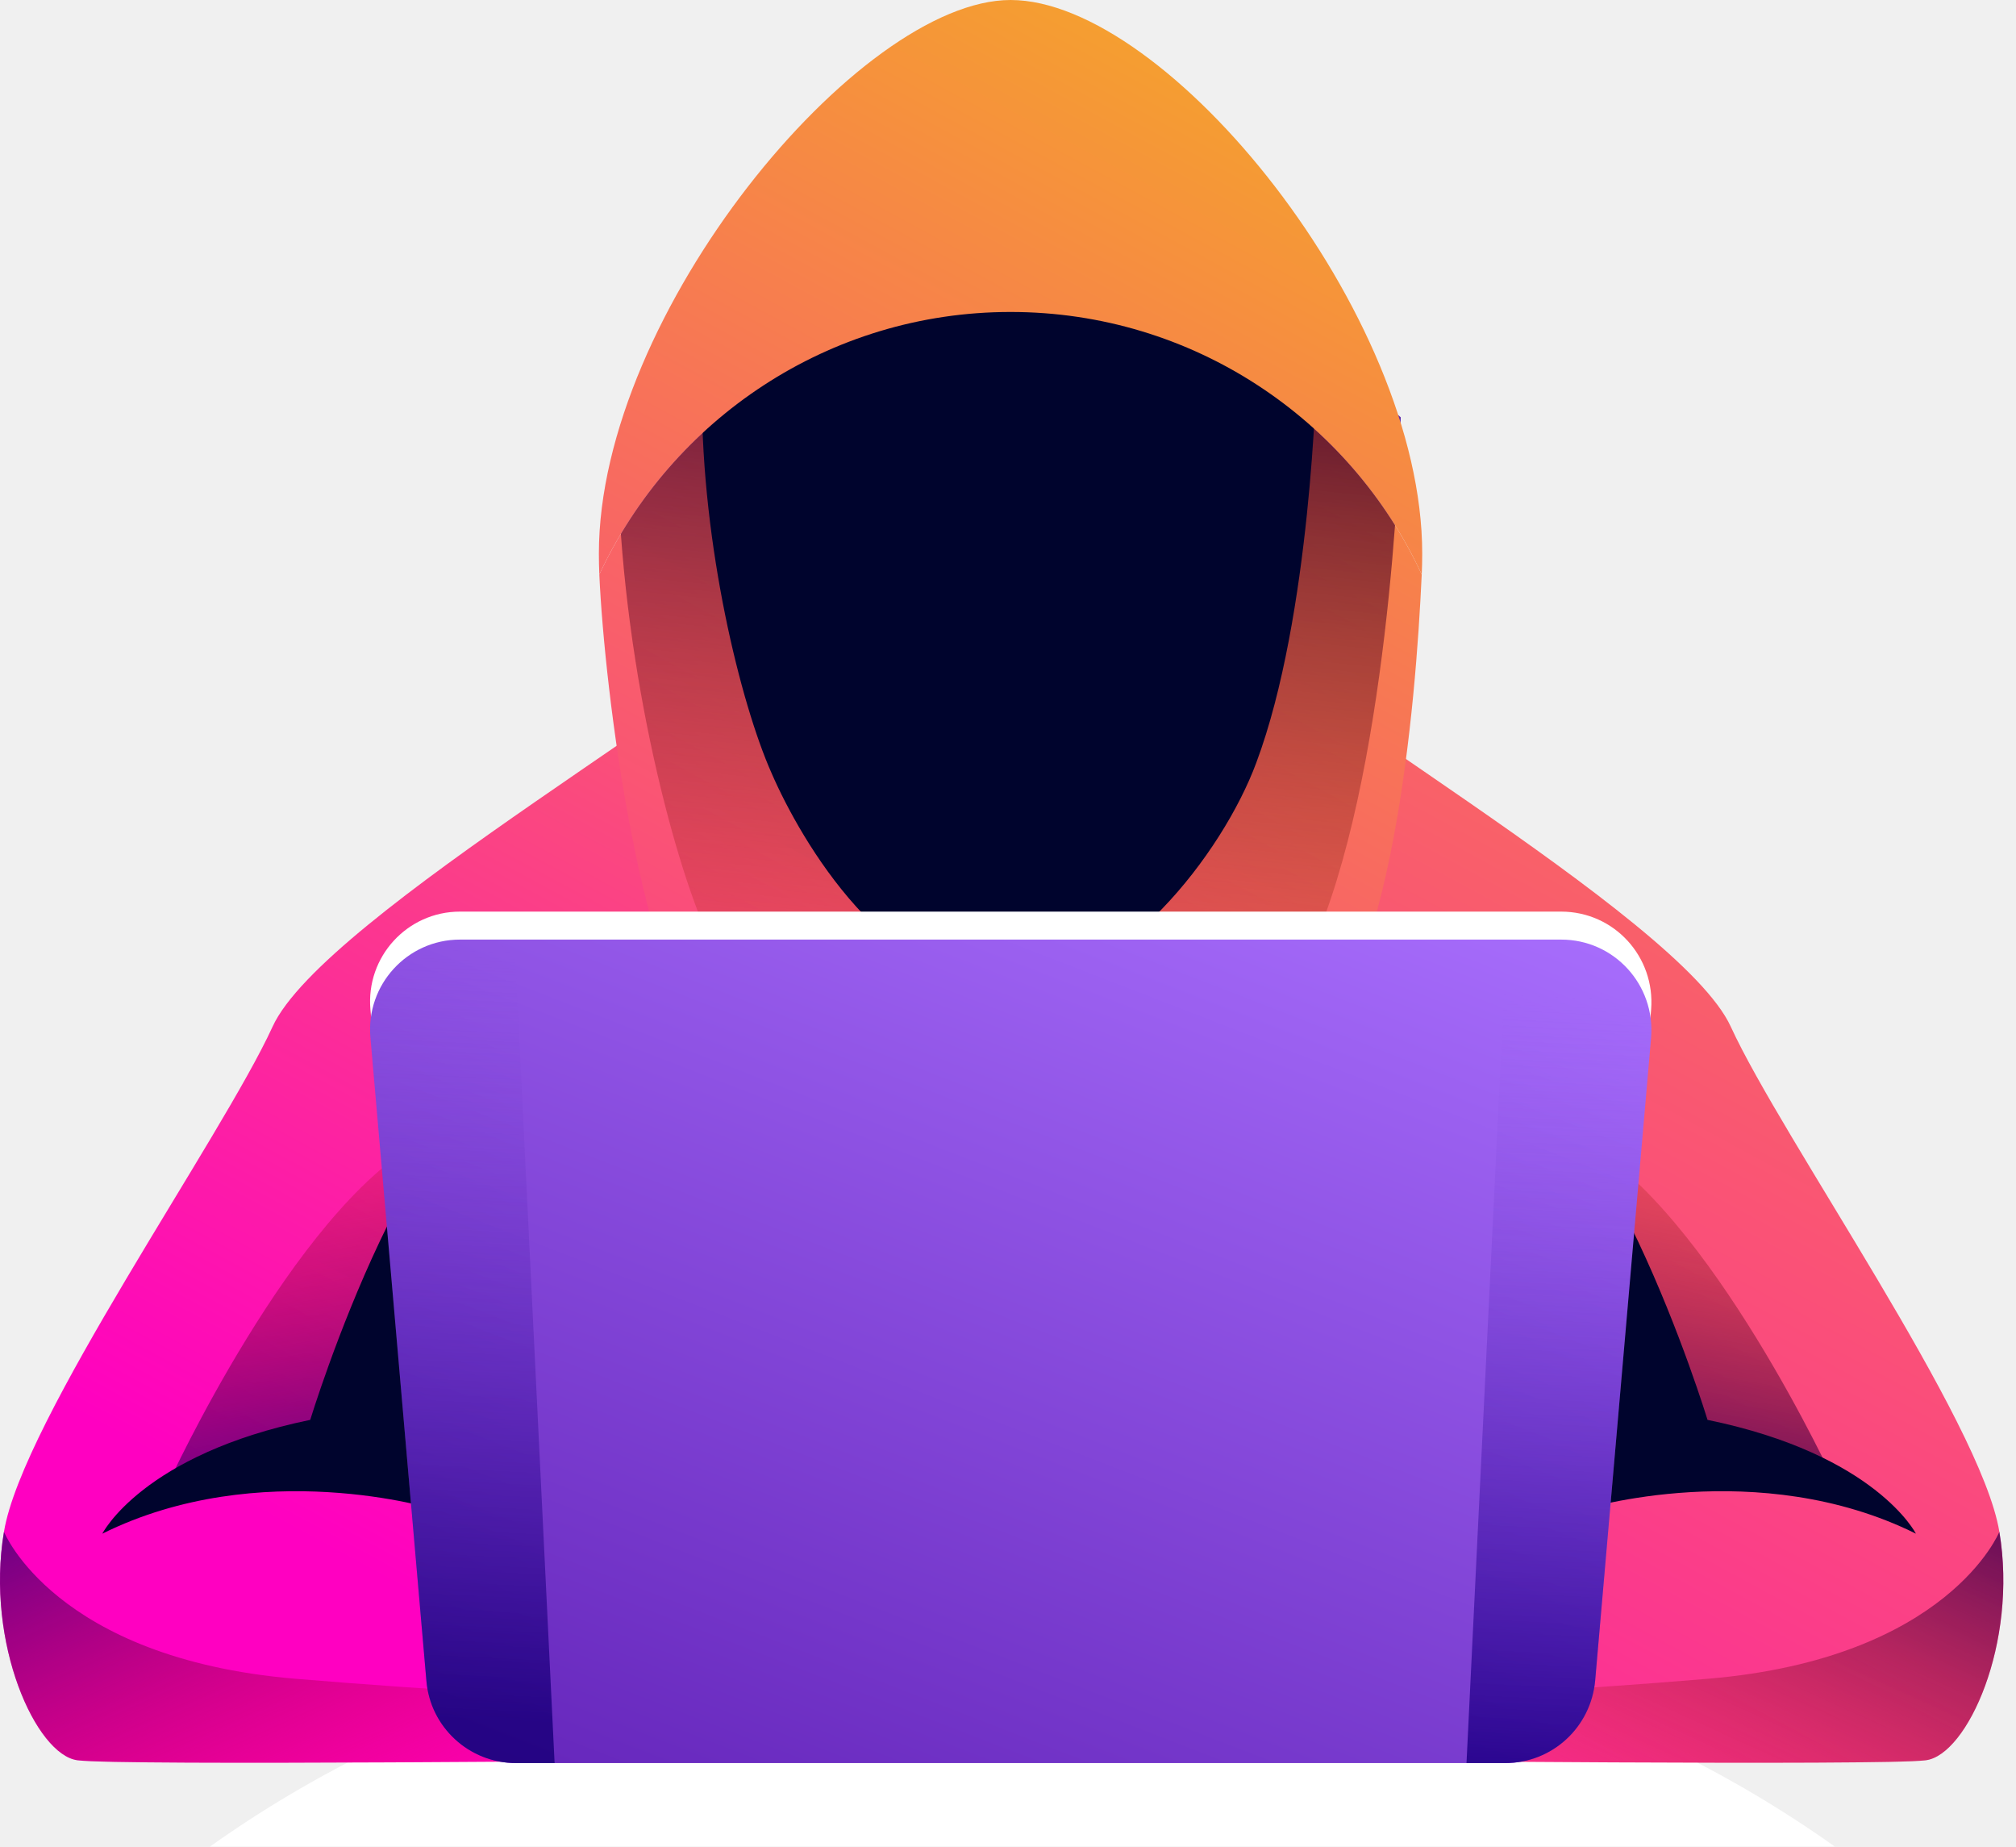
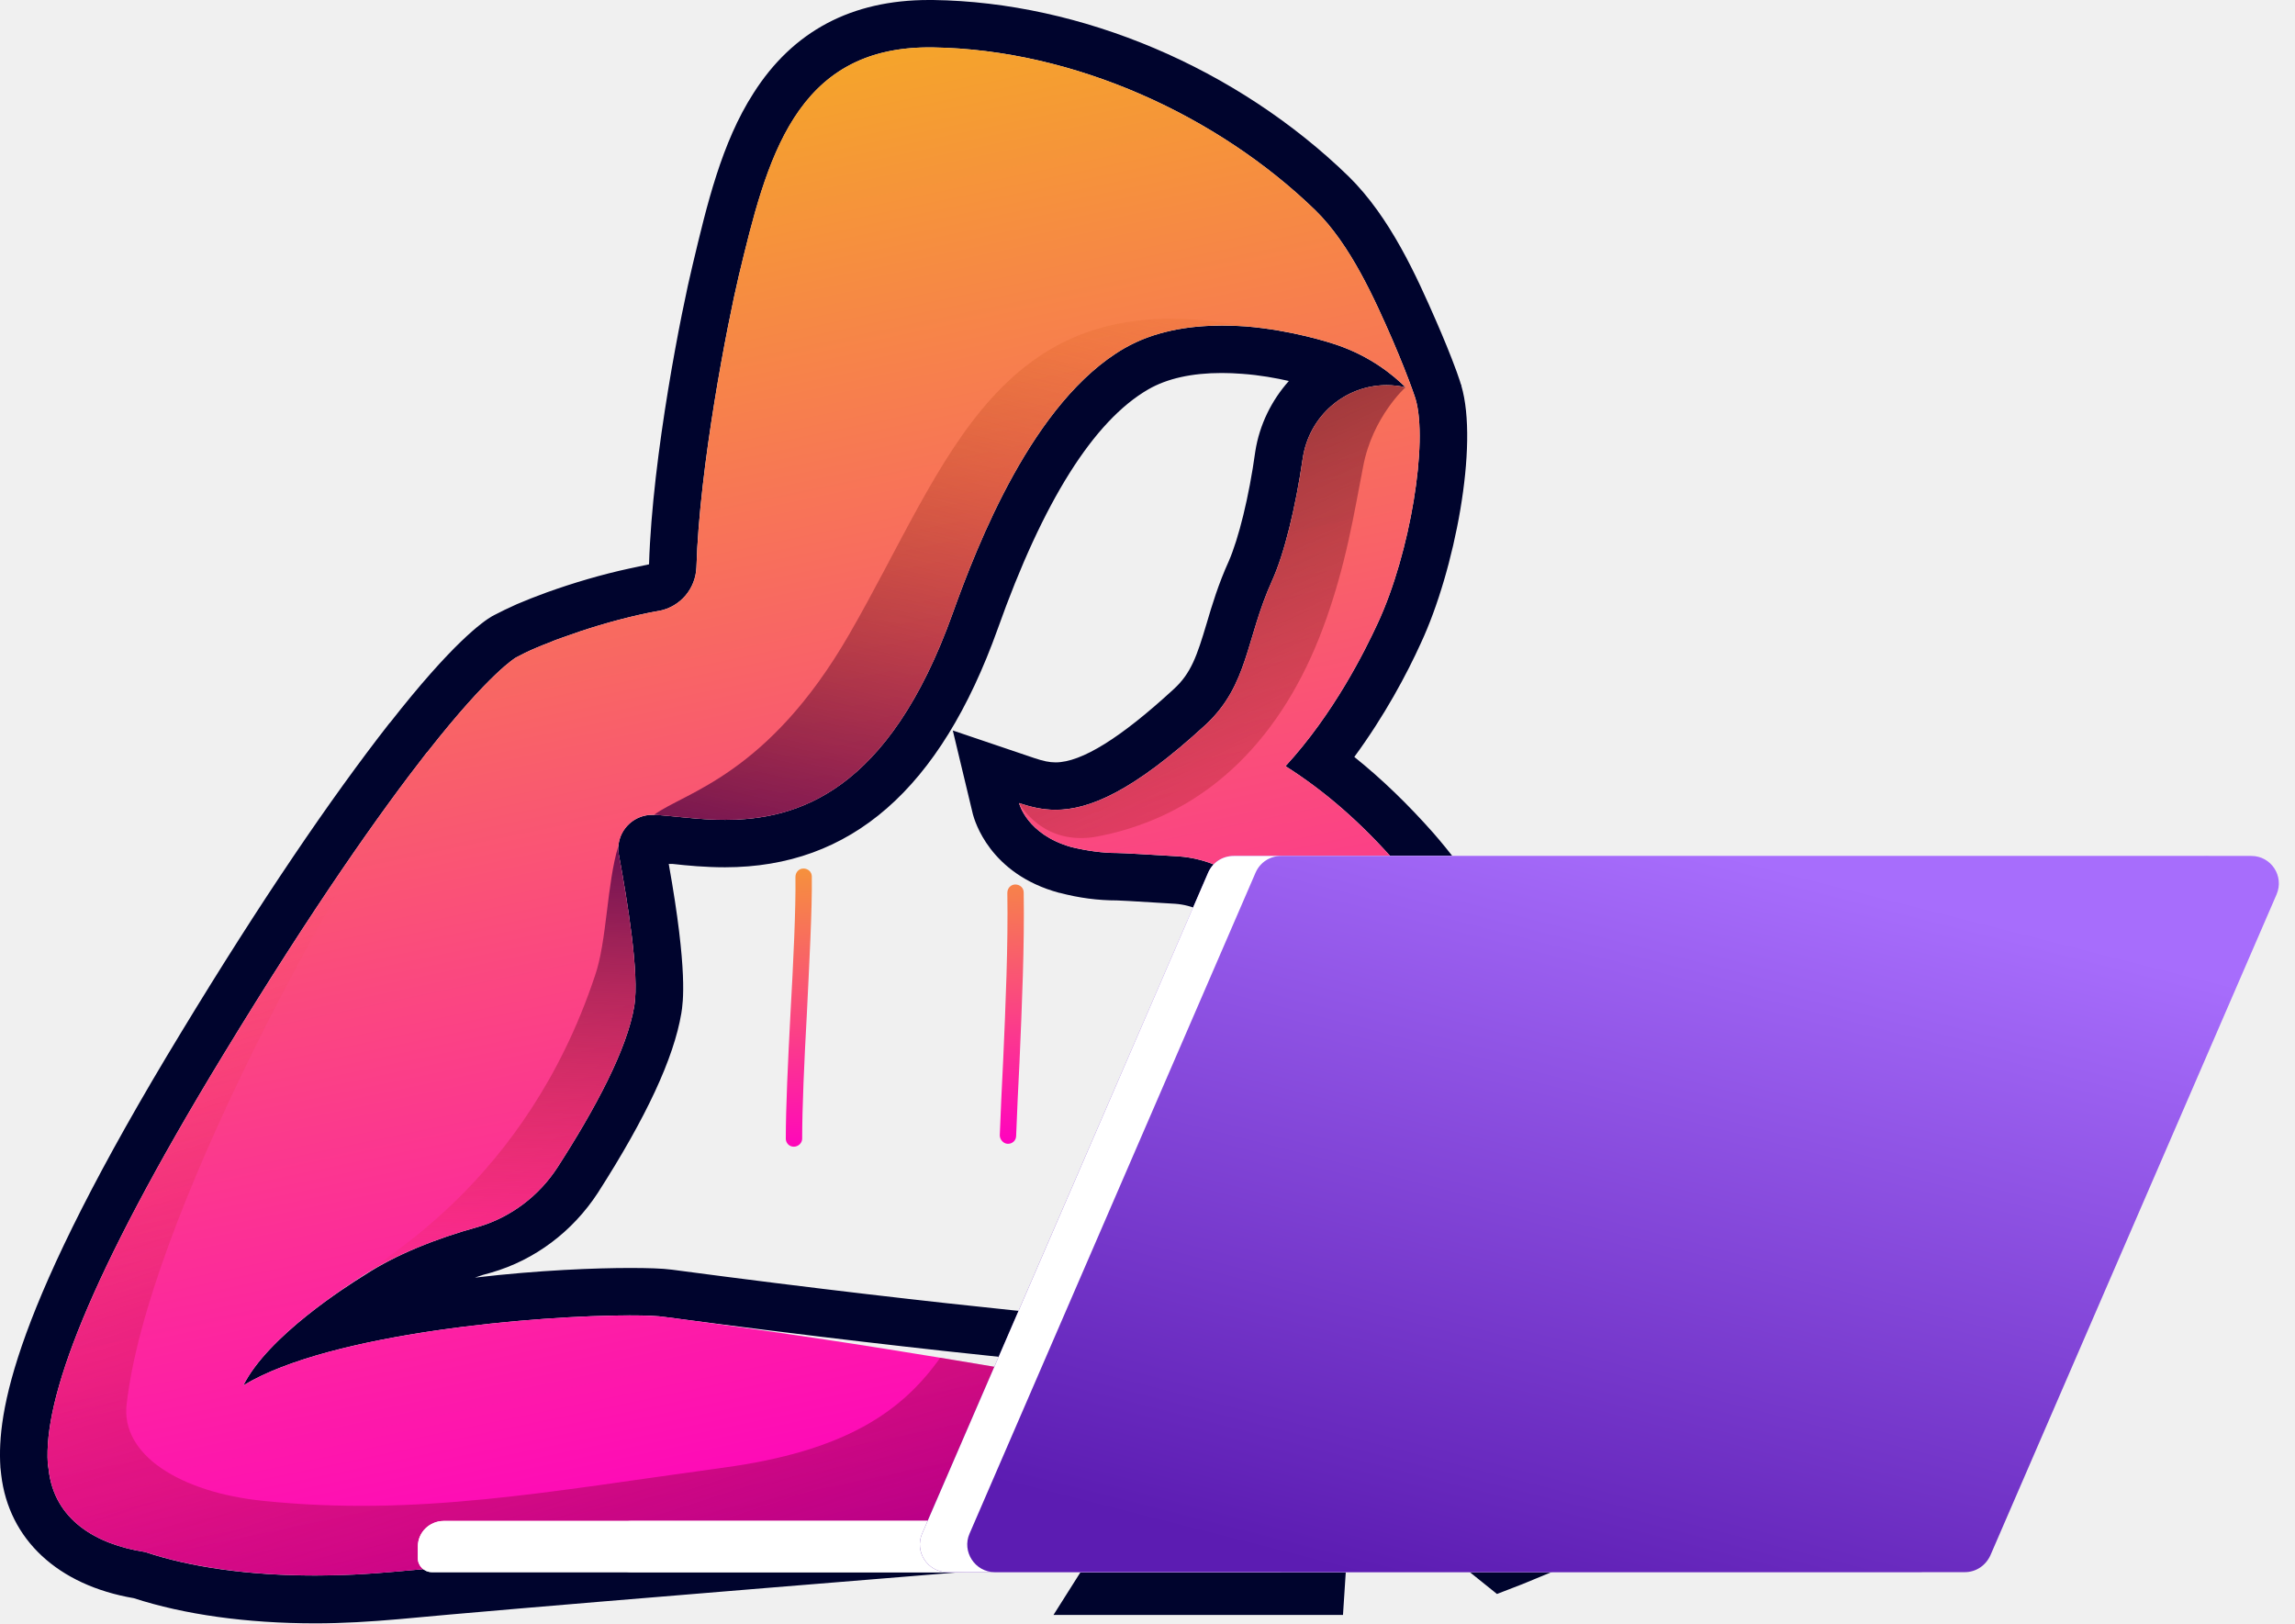
- <svg xmlns="http://www.w3.org/2000/svg" width="95" height="87" viewBox="0 0 95 87" fill="none">
-   <path d="M86.461 87C76.597 79.97 63.086 75.62 48.168 75.62C33.273 75.62 19.762 79.97 9.897 87H86.461Z" fill="white" />
-   <path d="M90.745 82.934C88.79 83.198 62.734 82.934 62.734 82.934L62.119 80.21L59.746 69.489C59.746 69.489 69.347 69.972 68.754 69.247C68.16 68.544 67.106 57.515 61.767 55.846C56.429 54.176 48.168 53.934 48.168 53.934V32.975L55.792 27.856C59.483 32.163 79.167 43.125 81.562 48.376C83.957 53.605 93.359 66.94 94.216 72.169C95.095 77.42 92.7 82.692 90.745 82.934Z" fill="url(#paint0_linear_3307_569)" />
-   <path style="mix-blend-mode:multiply" d="M90.745 82.934C88.79 83.198 62.734 82.934 62.734 82.934L62.119 80.21C66.952 80.013 74.026 79.639 80.529 79.09C91.821 78.123 94.216 72.169 94.216 72.169C95.095 77.42 92.7 82.693 90.745 82.934Z" fill="url(#paint1_linear_3307_569)" />
-   <path style="mix-blend-mode:multiply" d="M86.461 69.864C86.461 69.864 80.573 57.056 74.598 53.782L76.487 68.502L86.461 69.864Z" fill="url(#paint2_linear_3307_569)" />
-   <path d="M74.597 71.115C74.597 71.115 82.836 68.566 90.283 72.257C90.283 72.257 88.394 68.522 80.463 66.896C80.463 66.896 75.41 50.266 69.434 49.496C63.459 48.706 63.151 72.257 63.151 72.257L74.597 71.115Z" fill="#00042D" />
-   <path d="M38.612 27.856C34.921 32.163 15.236 43.125 12.842 48.376C10.447 53.605 1.044 66.94 0.187 72.169C-0.692 77.42 1.703 82.692 3.658 82.934C5.614 83.198 31.669 82.934 31.669 82.934L34.657 69.489C34.657 69.489 25.057 69.972 25.65 69.247C26.243 68.544 27.297 57.515 32.636 55.846C37.975 54.176 46.235 53.934 46.235 53.934V32.975L38.612 27.856Z" fill="url(#paint3_linear_3307_569)" />
-   <path style="mix-blend-mode:multiply" d="M3.658 82.934C5.614 83.198 31.669 82.934 31.669 82.934L32.285 80.21C27.451 80.013 20.377 79.639 13.874 79.09C2.582 78.123 0.187 72.169 0.187 72.169C-0.692 77.42 1.703 82.693 3.658 82.934Z" fill="url(#paint4_linear_3307_569)" />
-   <path style="mix-blend-mode:multiply" d="M7.942 69.864C7.942 69.864 13.829 57.056 19.805 53.782L17.916 68.502L7.942 69.864Z" fill="url(#paint5_linear_3307_569)" />
-   <path d="M20.508 71.115C20.508 71.115 12.27 68.566 4.822 72.257C4.822 72.257 6.711 68.522 14.62 66.896C14.62 66.896 19.673 50.266 25.671 49.496C31.647 48.706 31.932 72.257 31.932 72.257L20.508 71.115Z" fill="#00042D" />
-   <path d="M66.996 27.067C66.71 33.284 65.634 46.4 61.262 49.959C57.989 52.618 52.057 50.948 47.619 50.948C42.434 50.948 37.184 53.452 33.712 49.959C30.197 46.444 28.484 32.516 28.242 27.067C31.647 19.773 39.051 14.698 47.619 14.698C56.209 14.698 63.613 19.773 66.996 27.067Z" fill="url(#paint6_linear_3307_569)" />
-   <path style="mix-blend-mode:multiply" d="M29.1 20.892C29.1 30.032 31.428 39.611 33.252 43.851C35.097 48.091 41.205 55.802 47.642 56.944C54.079 58.087 60.384 48.75 62.405 43.214C65.701 34.294 66.008 19.662 66.008 19.662C66.008 19.662 55.507 10.105 45.687 11.006C35.888 11.885 29.1 20.892 29.1 20.892Z" fill="url(#paint7_linear_3307_569)" />
-   <path d="M33.075 18.653C33.075 25.727 34.899 33.131 36.349 36.404C37.777 39.7 41.819 46.554 47.619 46.554C52.738 46.554 57.615 40.205 59.197 35.943C61.79 29.023 62.031 17.686 62.031 17.686C62.031 17.686 53.793 10.305 46.103 10.986C38.392 11.667 33.075 18.653 33.075 18.653Z" fill="#00042D" />
-   <path d="M47.62 0C40.479 0 28.221 14.764 28.221 26.078C28.221 26.415 28.228 26.744 28.242 27.066C31.648 19.773 39.051 14.698 47.62 14.698C56.21 14.698 63.613 19.773 66.997 27.066C67.011 26.744 67.019 26.415 67.019 26.078C67.019 14.764 55.001 0 47.62 0Z" fill="url(#paint8_linear_3307_569)" />
-   <path d="M70.93 81.748H24.31C22.113 81.748 20.268 80.056 20.092 77.859L17.456 47.563C17.236 45.081 19.191 42.95 21.674 42.95H73.566C76.07 42.95 78.004 45.081 77.806 47.563L75.17 77.859C74.972 80.056 73.148 81.748 70.93 81.748Z" fill="white" />
-   <path d="M70.93 83.066H24.31C22.113 83.066 20.268 81.375 20.092 79.178L17.456 48.882C17.236 46.399 19.191 44.268 21.674 44.268H73.566C76.07 44.268 78.004 46.399 77.806 48.882L75.17 79.178C74.972 81.375 73.148 83.066 70.93 83.066Z" fill="url(#paint9_linear_3307_569)" />
-   <g style="mix-blend-mode:multiply">
-     <path d="M24.244 44.268H21.674C19.191 44.268 17.236 46.399 17.456 48.882L20.092 79.178C20.268 81.375 22.113 83.066 24.31 83.066H26.134L24.244 44.268Z" fill="url(#paint10_linear_3307_569)" />
-     <path d="M73.565 44.268H70.995L69.106 83.066H70.929C73.148 83.066 74.971 81.375 75.169 79.178L77.805 48.882C78.003 46.399 76.07 44.268 73.565 44.268Z" fill="url(#paint11_linear_3307_569)" />
-   </g>
+ <svg xmlns="http://www.w3.org/2000/svg" width="123" height="87" viewBox="0 0 123 87" fill="none">
+   <path fill-rule="evenodd" clip-rule="evenodd" d="M40.384 4.992C38.675 7.645 37.888 10.973 37.123 14.189C36.561 16.483 34.964 24.375 34.785 30.244C34.44 30.319 34.087 30.394 33.728 30.469C32.266 30.784 30.737 31.234 29.298 31.751C29.013 31.856 28.736 31.961 28.466 32.066C28.211 32.171 27.956 32.276 27.701 32.38C27.252 32.583 26.824 32.785 26.442 32.988L26.419 33.01H26.397C25.857 33.325 24.238 34.472 20.91 38.722L20.888 38.744L20.865 38.767C17.717 42.792 13.962 48.323 9.757 55.249C0.65 70.203 -0.159 75.734 0.02 78.613V78.635C0.035 78.785 0.05 78.92 0.065 79.04C0.47 82.503 3.101 84.954 7.171 85.651C9.87 86.528 13.22 87 16.908 87C18.347 87 19.854 86.91 21.383 86.775C22.17 86.708 23.091 86.618 24.103 86.528C33.548 85.696 51.289 84.279 51.469 84.257L52.211 84.189L52.819 83.74C62.51 76.341 63.005 74.947 63.252 74.273L64.399 71.125L61.049 70.855C60.959 70.855 51.559 70.113 35.999 68.044C35.481 67.977 34.717 67.954 33.75 67.954C31.996 67.954 28.893 68.066 25.453 68.471C25.737 68.366 26.03 68.276 26.33 68.201C28.668 67.527 30.692 65.998 32.041 63.929C34.65 59.859 36.111 56.711 36.516 54.305C36.606 53.743 36.876 52.079 35.841 46.3C35.916 46.3 35.984 46.3 36.044 46.3C36.831 46.389 37.798 46.48 38.855 46.48C45.6 46.48 50.39 42.297 53.471 33.707C55.899 26.871 58.62 22.554 61.543 20.867C62.555 20.283 63.882 19.99 65.478 19.99C65.838 19.99 66.206 20.005 66.58 20.035C67.525 20.103 68.379 20.26 69.076 20.418C68.154 21.452 67.502 22.756 67.277 24.195C66.94 26.646 66.378 28.873 65.861 30.064C65.299 31.301 64.961 32.425 64.669 33.415C64.152 35.146 63.837 36.091 62.892 36.945C60.082 39.531 57.968 40.858 56.574 40.858C56.236 40.858 55.922 40.79 55.45 40.633L51.065 39.149L52.144 43.646C52.234 43.961 53.021 46.839 56.776 47.851H56.799C57.811 48.121 58.845 48.256 59.857 48.256C59.947 48.256 60.441 48.278 62.983 48.436C64.849 48.571 66.288 50.055 66.378 51.899C66.918 64.491 66.355 67.999 66.131 68.853C65.636 69.978 61.858 77.668 60.352 80.299C59.924 81.064 59.452 81.828 58.935 82.638L56.461 86.55H71.977L72.134 84.144C72.134 84.122 72.269 82.098 72.404 79.107C76.159 82.165 79.038 84.459 79.083 84.504L80.23 85.426L81.624 84.886C81.759 84.819 85.154 83.47 88.572 81.941C90.618 80.996 92.26 80.187 93.407 79.512C94.733 78.77 97.162 77.376 96.555 75.015C96.15 73.373 90.236 64.064 88.415 61.231C86.009 57.475 80.05 48.346 76.834 44.658C75.462 43.106 74.068 41.757 72.584 40.566C74.203 38.362 75.395 36.136 76.159 34.449C77.958 30.581 79.263 23.858 78.318 20.665V20.62L78.296 20.598C78.296 20.598 78.228 20.35 78.071 19.923C77.734 19.001 77.351 18.079 76.969 17.202C75.935 14.841 74.518 11.648 72.269 9.444C66.288 3.643 57.968 0.112 50.008 0C49.933 0 49.858 0 49.783 0C45.645 0 42.497 1.664 40.384 4.992ZM49.985 2.541C57.608 2.653 65.299 6.229 70.493 11.266C72.382 13.11 73.686 16.055 74.63 18.214C75.103 19.316 75.462 20.238 75.665 20.8C75.8 21.16 75.867 21.385 75.867 21.385C76.542 23.678 75.597 29.615 73.843 33.392C73.146 34.899 71.482 38.249 68.896 41.06C70.988 42.387 72.944 44.073 74.923 46.344C80.005 52.146 93.721 74.16 94.081 75.622C94.441 77.061 80.679 82.503 80.679 82.503C80.679 82.503 75.642 78.478 70.111 73.935C69.863 79.512 69.594 83.987 69.594 83.987H61.094C61.603 83.192 62.09 82.383 62.555 81.558C64.197 78.725 68.424 70.09 68.559 69.708C69.414 66.875 69.189 57.768 68.919 51.786C68.784 48.638 66.31 46.12 63.162 45.895C61.611 45.805 60.217 45.715 59.857 45.715C59.092 45.715 58.283 45.602 57.428 45.4C55.022 44.725 54.617 43.039 54.617 43.039C55.225 43.241 55.854 43.399 56.574 43.399C58.373 43.399 60.711 42.432 64.624 38.834C66.918 36.698 66.76 34.247 68.177 31.121C68.829 29.682 69.436 27.209 69.818 24.578C70.156 22.284 72.09 20.642 74.316 20.642C74.645 20.642 74.983 20.68 75.328 20.755C74.675 20.103 73.461 19.113 71.707 18.506C71.257 18.349 69.234 17.697 66.783 17.494C66.363 17.465 65.928 17.45 65.478 17.45C63.724 17.45 61.858 17.742 60.262 18.664C55.36 21.497 52.391 29.165 51.065 32.853C47.624 42.477 42.7 43.938 38.855 43.938C37.37 43.938 36.066 43.714 35.054 43.669C35.024 43.669 34.994 43.669 34.964 43.669C33.997 43.669 33.21 44.411 33.143 45.333C33.128 45.483 33.136 45.64 33.166 45.805C33.638 48.323 34.267 52.236 33.997 53.9C33.615 56.239 31.884 59.454 29.882 62.557C28.893 64.086 27.386 65.233 25.633 65.75C23.361 66.38 21.225 67.234 19.539 68.336C18.594 68.921 14.367 71.597 13.04 74.25C17.695 71.417 28.916 70.495 33.75 70.495C34.605 70.495 35.257 70.517 35.661 70.585C51.469 72.676 60.869 73.418 60.869 73.418C60.374 74.767 51.267 81.716 51.267 81.716C51.267 81.716 33.458 83.155 23.878 83.987C22.867 84.077 21.945 84.167 21.135 84.234C19.666 84.369 18.257 84.437 16.908 84.437C13.31 84.437 10.184 83.987 7.778 83.177C5.147 82.773 2.899 81.446 2.606 78.748C2.591 78.642 2.576 78.538 2.561 78.433C2.337 74.97 4.675 68.516 11.938 56.576C16.818 48.548 20.393 43.511 22.867 40.341C22.882 40.326 22.897 40.311 22.912 40.296C26.285 36.001 27.656 35.236 27.656 35.236C27.949 35.079 28.308 34.899 28.736 34.719C28.945 34.629 29.17 34.539 29.41 34.449C29.65 34.344 29.905 34.247 30.175 34.157C31.344 33.73 32.783 33.28 34.29 32.943C34.62 32.868 34.957 32.8 35.302 32.74H35.324C36.471 32.515 37.281 31.549 37.325 30.402C37.483 25.005 38.989 17.337 39.597 14.774C41.081 8.635 42.565 2.541 49.783 2.541C49.843 2.541 49.91 2.541 49.985 2.541Z" fill="#00042D" />
+   <path d="M2.562 78.432C2.577 78.537 2.592 78.642 2.607 78.747C2.899 81.445 5.148 82.772 7.779 83.176C11.085 84.278 15.784 84.728 21.136 84.233C21.945 84.166 22.867 84.076 23.879 83.986C33.459 83.154 51.268 81.715 51.268 81.715C51.268 81.715 60.375 76.003 60.87 74.654C60.87 74.654 59.543 74.362 57.047 73.912C55.36 73.597 53.134 73.215 50.391 72.765C46.456 72.113 41.486 71.349 35.662 70.584C33.076 70.224 18.505 70.921 13.041 74.249C14.368 71.596 18.595 68.92 19.539 68.313C21.226 67.234 23.362 66.379 25.633 65.749C27.387 65.232 28.894 64.085 29.883 62.556C31.884 59.453 33.616 56.238 33.998 53.899C34.268 52.235 33.638 48.322 33.166 45.804C33.136 45.639 33.129 45.482 33.144 45.332C33.234 44.387 34.043 43.623 35.055 43.668C38.698 43.848 46.298 46.186 51.065 32.852C52.392 29.164 55.36 21.496 60.262 18.663C62.264 17.516 64.67 17.336 66.783 17.494C69.234 17.696 71.258 18.348 71.708 18.506C73.462 19.113 74.676 20.102 75.328 20.754C74.984 20.679 74.646 20.642 74.316 20.642C72.09 20.642 70.156 22.283 69.819 24.577C69.437 27.208 68.83 29.681 68.178 31.12C66.761 34.246 66.918 36.697 64.625 38.833C59.16 43.87 56.732 43.758 54.618 43.038C54.618 43.038 55.023 44.725 57.429 45.399C58.283 45.602 59.093 45.714 59.858 45.714C60.217 45.714 61.611 45.804 63.163 45.894C66.311 46.119 68.785 48.637 68.92 51.785C69.189 57.767 69.414 66.874 68.56 69.707C68.425 70.089 64.198 78.724 62.556 81.557C62.091 82.382 61.604 83.191 61.094 83.986H69.594C69.594 83.986 69.864 79.511 70.111 73.934C75.643 78.477 80.68 82.502 80.68 82.502C80.68 82.502 94.442 77.06 94.082 75.621C93.722 74.159 80.005 52.145 74.924 46.344C72.945 44.072 70.988 42.386 68.897 41.059C71.483 38.249 73.147 34.898 73.844 33.392C75.598 29.614 76.543 23.677 75.868 21.384C75.868 21.384 75.8 21.159 75.665 20.799C75.463 20.237 75.103 19.315 74.631 18.213C73.687 16.054 72.382 13.109 70.494 11.265C65.299 6.228 57.609 2.653 49.986 2.54C42.588 2.428 41.081 8.566 39.597 14.773C38.99 17.336 37.484 25.004 37.326 30.401C37.281 31.548 36.472 32.514 35.325 32.739H35.302C34.958 32.799 34.62 32.867 34.291 32.942C32.784 33.279 31.345 33.729 30.175 34.156C29.906 34.246 29.651 34.343 29.411 34.448C29.171 34.538 28.946 34.628 28.736 34.718C28.309 34.898 27.949 35.078 27.657 35.235C27.657 35.235 26.285 36 22.912 40.295C22.897 40.31 22.882 40.325 22.867 40.34C20.394 43.51 16.819 48.547 11.939 56.575C4.676 68.515 2.337 74.969 2.562 78.432Z" fill="url(#paint0_linear_3307_608)" />
+   <path style="mix-blend-mode:multiply" d="M19.539 68.336C21.225 67.234 23.362 66.379 25.633 65.75C27.387 65.233 28.893 64.086 29.883 62.557C31.884 59.453 33.615 56.238 33.998 53.899C34.267 52.235 33.638 48.323 33.166 45.804C33.136 45.639 33.128 45.482 33.143 45.332C32.514 47.378 32.536 50.437 31.884 52.303C28.151 63.501 20.213 67.526 19.539 68.336Z" fill="url(#paint1_linear_3307_608)" />
+   <path style="mix-blend-mode:multiply" d="M2.562 78.433C2.577 78.538 2.592 78.643 2.607 78.748C2.899 81.447 5.148 82.773 7.779 83.178C11.084 84.28 15.784 84.73 21.136 84.235C21.945 84.167 22.867 84.077 23.879 83.987C33.458 83.156 51.267 81.716 51.267 81.716C51.267 81.716 54.82 76.904 57.046 73.913C55.36 73.599 53.134 73.216 50.39 72.767C48.322 75.69 45.241 77.781 38.765 78.658C29.343 79.94 22.372 81.289 14.097 80.435C9.69 79.985 6.452 77.984 6.789 75.24C7.891 65.549 17.785 47.402 22.867 40.341C20.393 43.512 16.818 48.549 11.939 56.577C4.676 68.517 2.337 74.97 2.562 78.433Z" fill="url(#paint2_linear_3307_608)" />
+   <path d="M77.959 84.255H33.818C33.233 84.255 32.761 83.783 32.761 83.199V82.547C32.761 81.962 33.233 81.512 33.818 81.512H77.959C78.543 81.512 79.016 81.962 79.016 82.547V83.199C79.016 83.783 78.543 84.255 77.959 84.255Z" fill="white" />
+   <path d="M68.626 84.255H23.136C22.732 84.255 22.394 83.918 22.394 83.513V82.884C22.394 82.119 23.024 81.512 23.788 81.512H68.626C68.641 81.512 68.649 81.512 68.649 81.512V84.233C68.649 84.248 68.641 84.255 68.626 84.255Z" fill="white" />
+   <path d="M68.626 84.255H23.136C22.732 84.255 22.394 83.918 22.394 83.513V82.884C22.394 82.119 23.024 81.512 23.788 81.512H68.626C68.641 81.512 68.649 81.512 68.649 81.512V84.233C68.649 84.248 68.641 84.255 68.626 84.255Z" fill="white" />
+   <path d="M102.761 84.256H50.772C49.715 84.256 48.996 83.155 49.423 82.188L64.759 46.749C65.006 46.209 65.523 45.872 66.13 45.872H118.119C119.176 45.872 119.895 46.951 119.468 47.941L104.132 83.357C103.885 83.897 103.368 84.256 102.761 84.256Z" fill="url(#paint3_linear_3307_608)" />
+   <path d="M102.761 84.256H50.772C49.715 84.256 48.996 83.155 49.423 82.188L64.759 46.749C65.006 46.209 65.523 45.872 66.13 45.872H118.119C119.176 45.872 119.895 46.951 119.468 47.941L104.132 83.357C103.885 83.897 103.368 84.256 102.761 84.256Z" fill="white" />
+   <path d="M105.302 84.256H53.313C52.257 84.256 51.537 83.155 51.964 82.188L67.3 46.749C67.547 46.209 68.065 45.872 68.672 45.872H120.66C121.717 45.872 122.437 46.951 122.01 47.941L106.674 83.357C106.426 83.897 105.909 84.256 105.302 84.256Z" fill="url(#paint4_linear_3307_608)" />
+   <path style="mix-blend-mode:multiply" d="M54.618 43.039C54.618 43.039 55.877 45.423 58.891 44.816C64.962 43.624 68.807 39.239 70.876 33.73C72.157 30.334 72.607 27.276 73.057 25.005C73.552 22.352 75.328 20.755 75.328 20.755C74.983 20.68 74.646 20.643 74.316 20.643C72.09 20.643 70.156 22.284 69.819 24.578C69.437 27.209 68.829 29.682 68.177 31.121C66.761 34.247 66.918 36.698 64.625 38.834C59.16 43.871 56.732 43.759 54.618 43.039Z" fill="url(#paint5_linear_3307_608)" />
+   <path style="mix-blend-mode:multiply" d="M35.055 43.668C38.698 43.848 46.298 46.186 51.065 32.852C52.392 29.164 55.36 21.496 60.262 18.663C62.263 17.516 64.669 17.336 66.783 17.494C53.494 14.93 50.863 24.734 45.511 33.999C41.149 41.554 36.696 42.454 35.055 43.668Z" fill="url(#paint6_linear_3307_608)" />
+   <path d="M42.362 54.372C42.52 51.584 42.655 48.728 42.632 46.997C42.632 46.749 42.812 46.547 43.059 46.547C43.307 46.547 43.509 46.727 43.509 46.974C43.532 48.751 43.374 51.629 43.239 54.417C43.104 56.846 42.992 59.387 42.992 61.028C42.992 61.253 42.789 61.455 42.542 61.455C42.295 61.455 42.115 61.253 42.115 61.028C42.115 59.364 42.227 56.936 42.362 54.372Z" fill="url(#paint7_linear_3307_608)" />
+   <path d="M53.988 47.852C53.988 47.605 54.168 47.402 54.415 47.402C54.662 47.402 54.865 47.582 54.865 47.83C54.91 50.663 54.775 53.834 54.64 56.914C54.572 58.286 54.505 59.612 54.46 60.872C54.46 61.119 54.258 61.299 54.033 61.299C54.033 61.299 54.025 61.299 54.01 61.299C53.785 61.299 53.583 61.074 53.583 60.849C53.628 59.568 53.695 58.241 53.763 56.869C53.898 53.811 54.033 50.663 53.988 47.852Z" fill="url(#paint8_linear_3307_608)" />
  <defs>
-     <linearGradient id="paint0_linear_3307_569" x1="7.541" y1="84.704" x2="66.96" y2="-24.933" gradientUnits="userSpaceOnUse">
+     <linearGradient id="paint0_linear_3307_608" x1="99.345" y1="71.359" x2="82.687" y2="-8.341" gradientUnits="userSpaceOnUse">
      <stop stop-color="#FF00C1" />
      <stop offset="1" stop-color="#F4AC24" />
    </linearGradient>
-     <linearGradient id="paint1_linear_3307_569" x1="69.876" y1="86.585" x2="79.984" y2="64.365" gradientUnits="userSpaceOnUse">
+     <linearGradient id="paint1_linear_3307_608" x1="44.917" y1="70.798" x2="46.052" y2="44.45" gradientUnits="userSpaceOnUse">
      <stop stop-color="#F4D63B" stop-opacity="0" />
      <stop offset="1" stop-color="#5C1CB2" />
    </linearGradient>
-     <linearGradient id="paint2_linear_3307_569" x1="94.739" y1="50.432" x2="90.877" y2="73.054" gradientUnits="userSpaceOnUse">
+     <linearGradient id="paint2_linear_3307_608" x1="1.733" y1="52.923" x2="22.169" y2="115.868" gradientUnits="userSpaceOnUse">
      <stop stop-color="#F4D63B" stop-opacity="0" />
      <stop offset="1" stop-color="#5C1CB2" />
    </linearGradient>
-     <linearGradient id="paint3_linear_3307_569" x1="-23.024" y1="52.199" x2="18.107" y2="-23.695" gradientUnits="userSpaceOnUse">
-       <stop stop-color="#FF00C1" />
-       <stop offset="1" stop-color="#F4AC24" />
+     <linearGradient id="paint3_linear_3307_608" x1="74.974" y1="41.92" x2="64.506" y2="82.954" gradientUnits="userSpaceOnUse">
+       <stop stop-color="#A76DFC" />
+       <stop offset="1" stop-color="#5C1CB2" />
    </linearGradient>
-     <linearGradient id="paint4_linear_3307_569" x1="24.528" y1="86.585" x2="14.419" y2="64.365" gradientUnits="userSpaceOnUse">
+     <linearGradient id="paint4_linear_3307_608" x1="77.516" y1="41.92" x2="67.048" y2="82.954" gradientUnits="userSpaceOnUse">
+       <stop stop-color="#A76DFC" />
+       <stop offset="1" stop-color="#5C1CB2" />
+     </linearGradient>
+     <linearGradient id="paint5_linear_3307_608" x1="92.775" y1="51.214" x2="72.746" y2="6.054" gradientUnits="userSpaceOnUse">
      <stop stop-color="#F4D63B" stop-opacity="0" />
      <stop offset="1" stop-color="#5C1CB2" />
    </linearGradient>
-     <linearGradient id="paint5_linear_3307_569" x1="-0.336" y1="50.432" x2="3.526" y2="73.054" gradientUnits="userSpaceOnUse">
+     <linearGradient id="paint6_linear_3307_608" x1="42.021" y1="6.149" x2="32.626" y2="47.891" gradientUnits="userSpaceOnUse">
      <stop stop-color="#F4D63B" stop-opacity="0" />
      <stop offset="1" stop-color="#5C1CB2" />
    </linearGradient>
-     <linearGradient id="paint6_linear_3307_569" x1="-3.033" y1="75.394" x2="44.942" y2="-13.128" gradientUnits="userSpaceOnUse">
-       <stop stop-color="#FF00C1" />
-       <stop offset="1" stop-color="#F4AC24" />
+     <linearGradient id="paint7_linear_3307_608" x1="-37.279" y1="48.686" x2="-36.116" y2="67.186" gradientUnits="userSpaceOnUse">
+       <stop stop-color="#F4AC24" />
+       <stop offset="1" stop-color="#FF00C1" />
    </linearGradient>
-     <linearGradient id="paint7_linear_3307_569" x1="14.2" y1="55.264" x2="18.547" y2="13.033" gradientUnits="userSpaceOnUse">
-       <stop stop-color="#F4D63B" stop-opacity="0" />
-       <stop offset="1" stop-color="#5C1CB2" />
-     </linearGradient>
-     <linearGradient id="paint8_linear_3307_569" x1="-2.753" y1="75.509" x2="44.607" y2="-11.879" gradientUnits="userSpaceOnUse">
-       <stop stop-color="#FF00C1" />
-       <stop offset="1" stop-color="#F4AC24" />
-     </linearGradient>
-     <linearGradient id="paint9_linear_3307_569" x1="75.327" y1="43.74" x2="52.238" y2="103.267" gradientUnits="userSpaceOnUse">
-       <stop stop-color="#A76DFC" />
-       <stop offset="1" stop-color="#5C1CB2" />
-     </linearGradient>
-     <linearGradient id="paint10_linear_3307_569" x1="109.753" y1="48.299" x2="108.016" y2="85.077" gradientUnits="userSpaceOnUse">
-       <stop stop-color="white" stop-opacity="0" />
-       <stop offset="1" stop-color="#5C1CB2" />
-     </linearGradient>
-     <linearGradient id="paint11_linear_3307_569" x1="161.315" y1="50.64" x2="159.587" y2="87.217" gradientUnits="userSpaceOnUse">
-       <stop stop-color="white" stop-opacity="0" />
-       <stop offset="1" stop-color="#5C1CB2" />
+     <linearGradient id="paint8_linear_3307_608" x1="-21.964" y1="47.721" x2="-20.801" y2="66.212" gradientUnits="userSpaceOnUse">
+       <stop stop-color="#F4AC24" />
+       <stop offset="1" stop-color="#FF00C1" />
    </linearGradient>
  </defs>
</svg>
